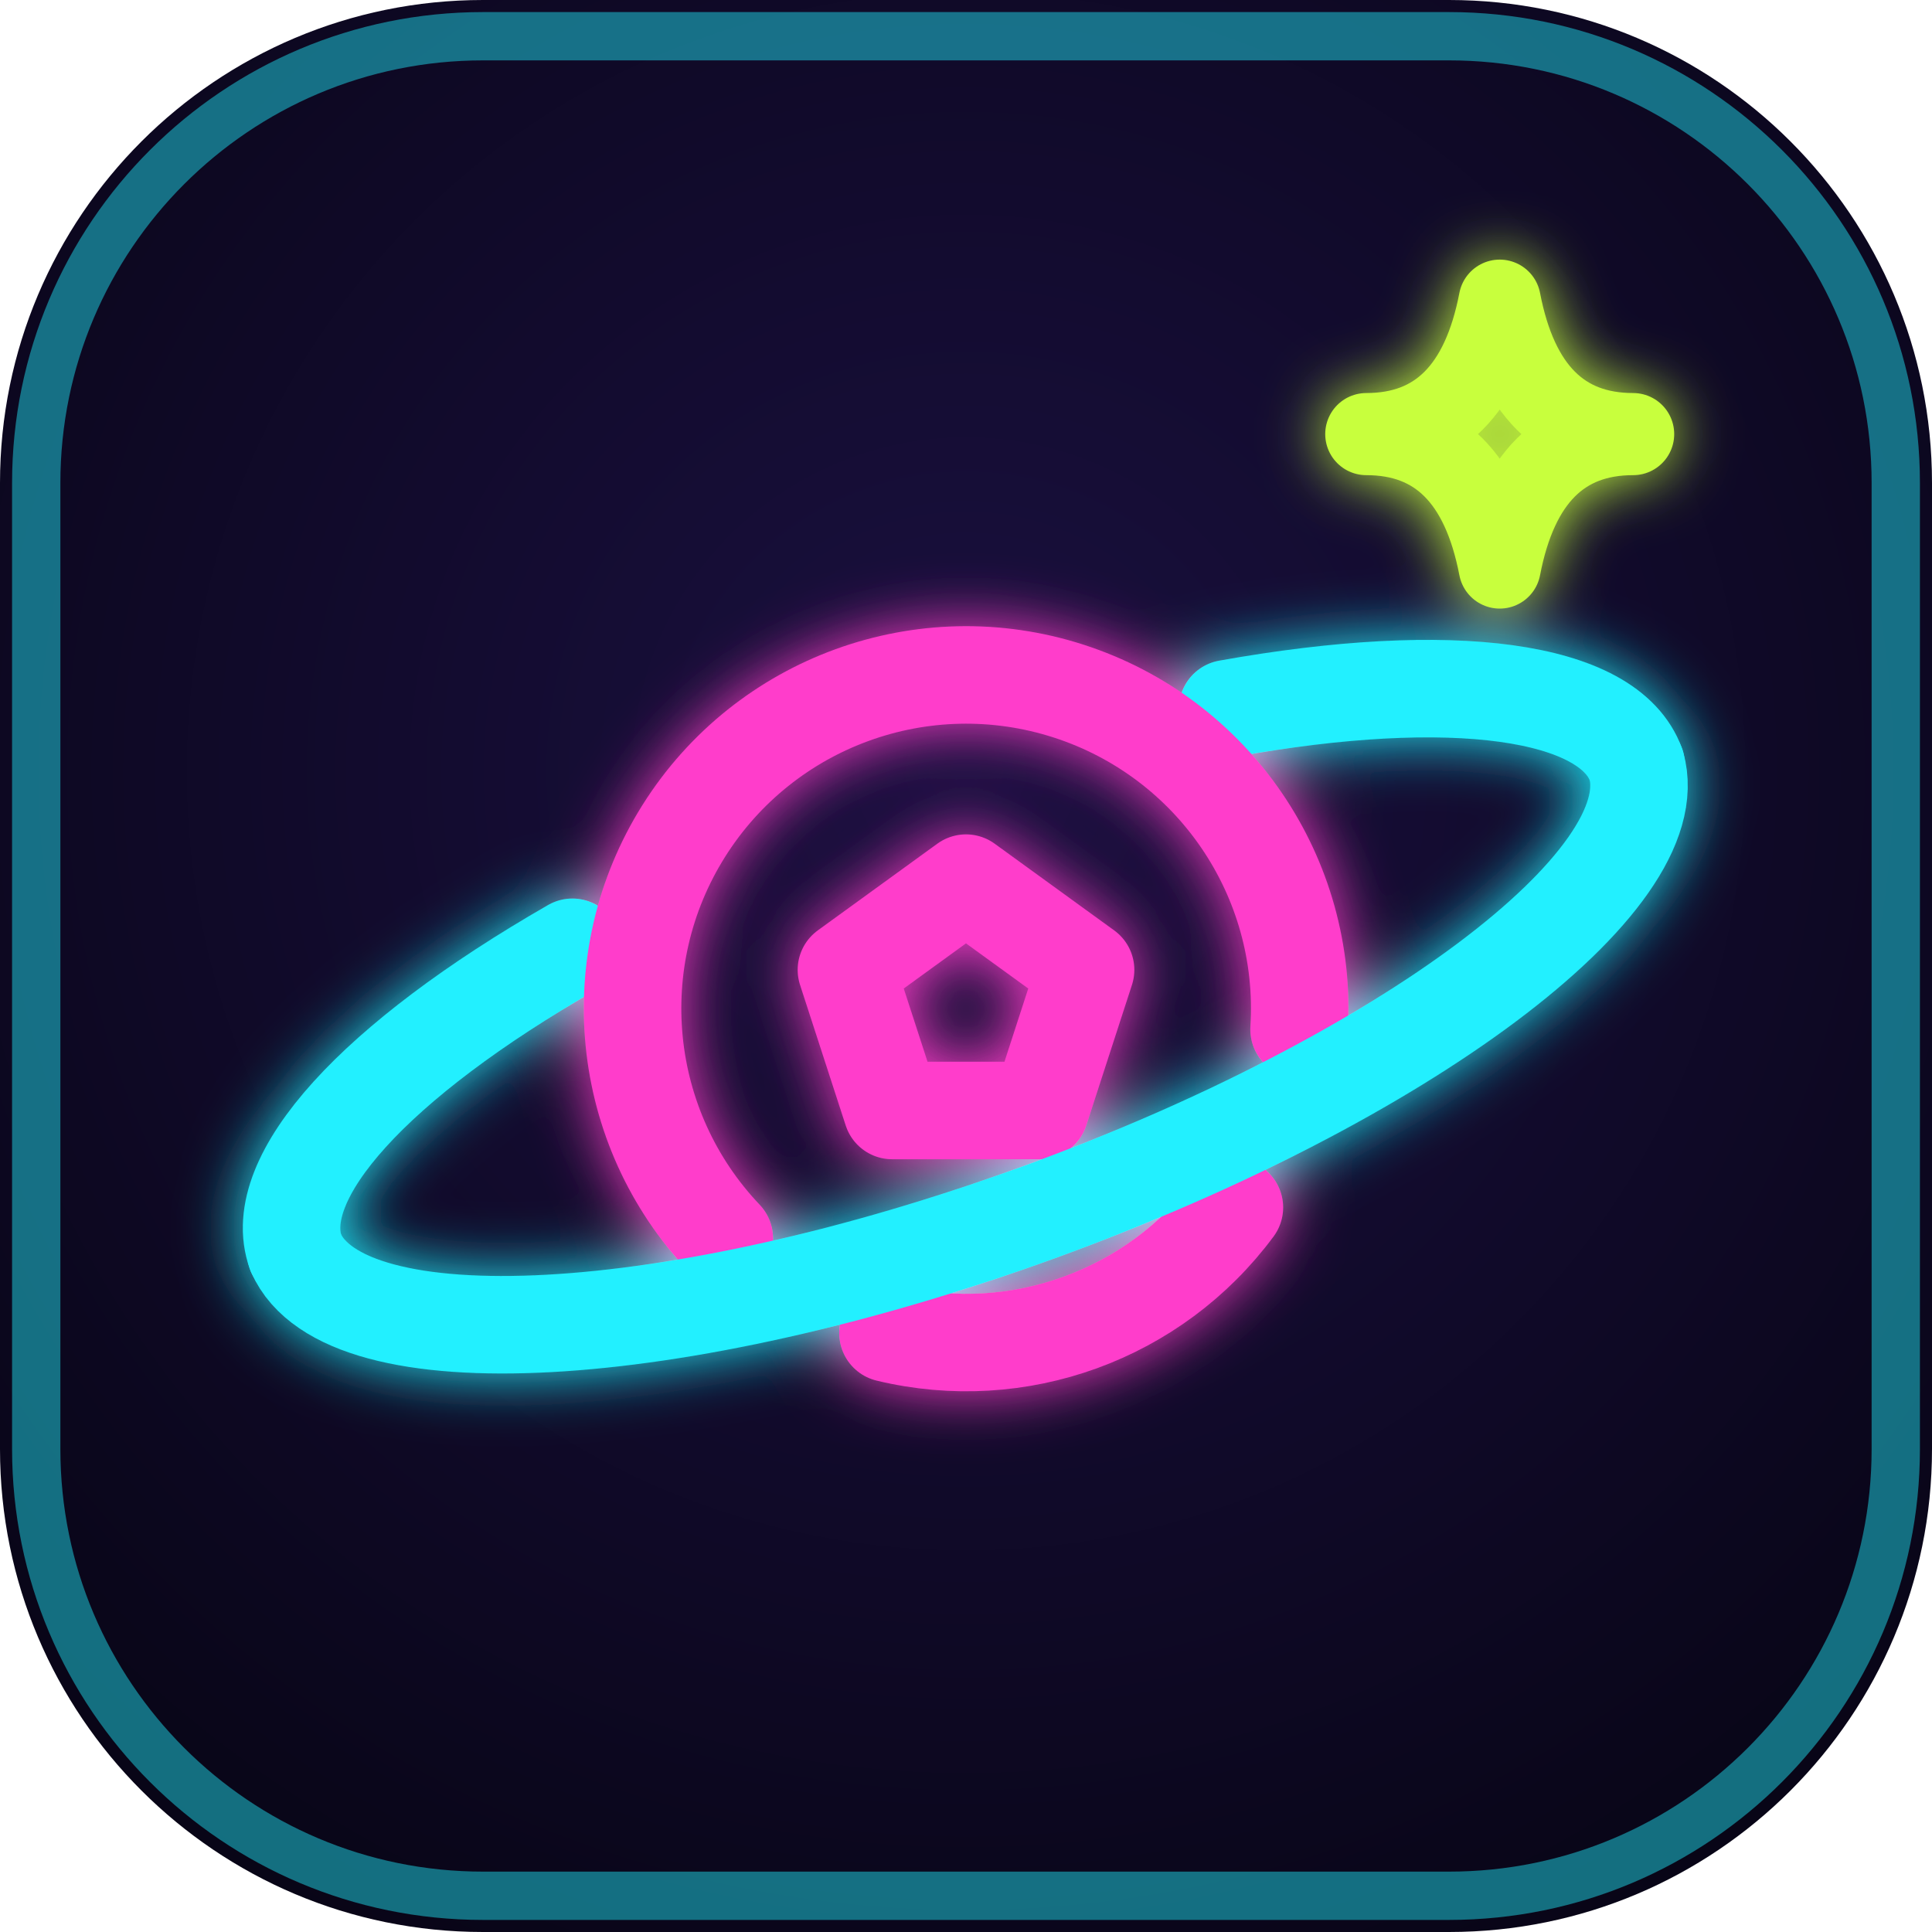
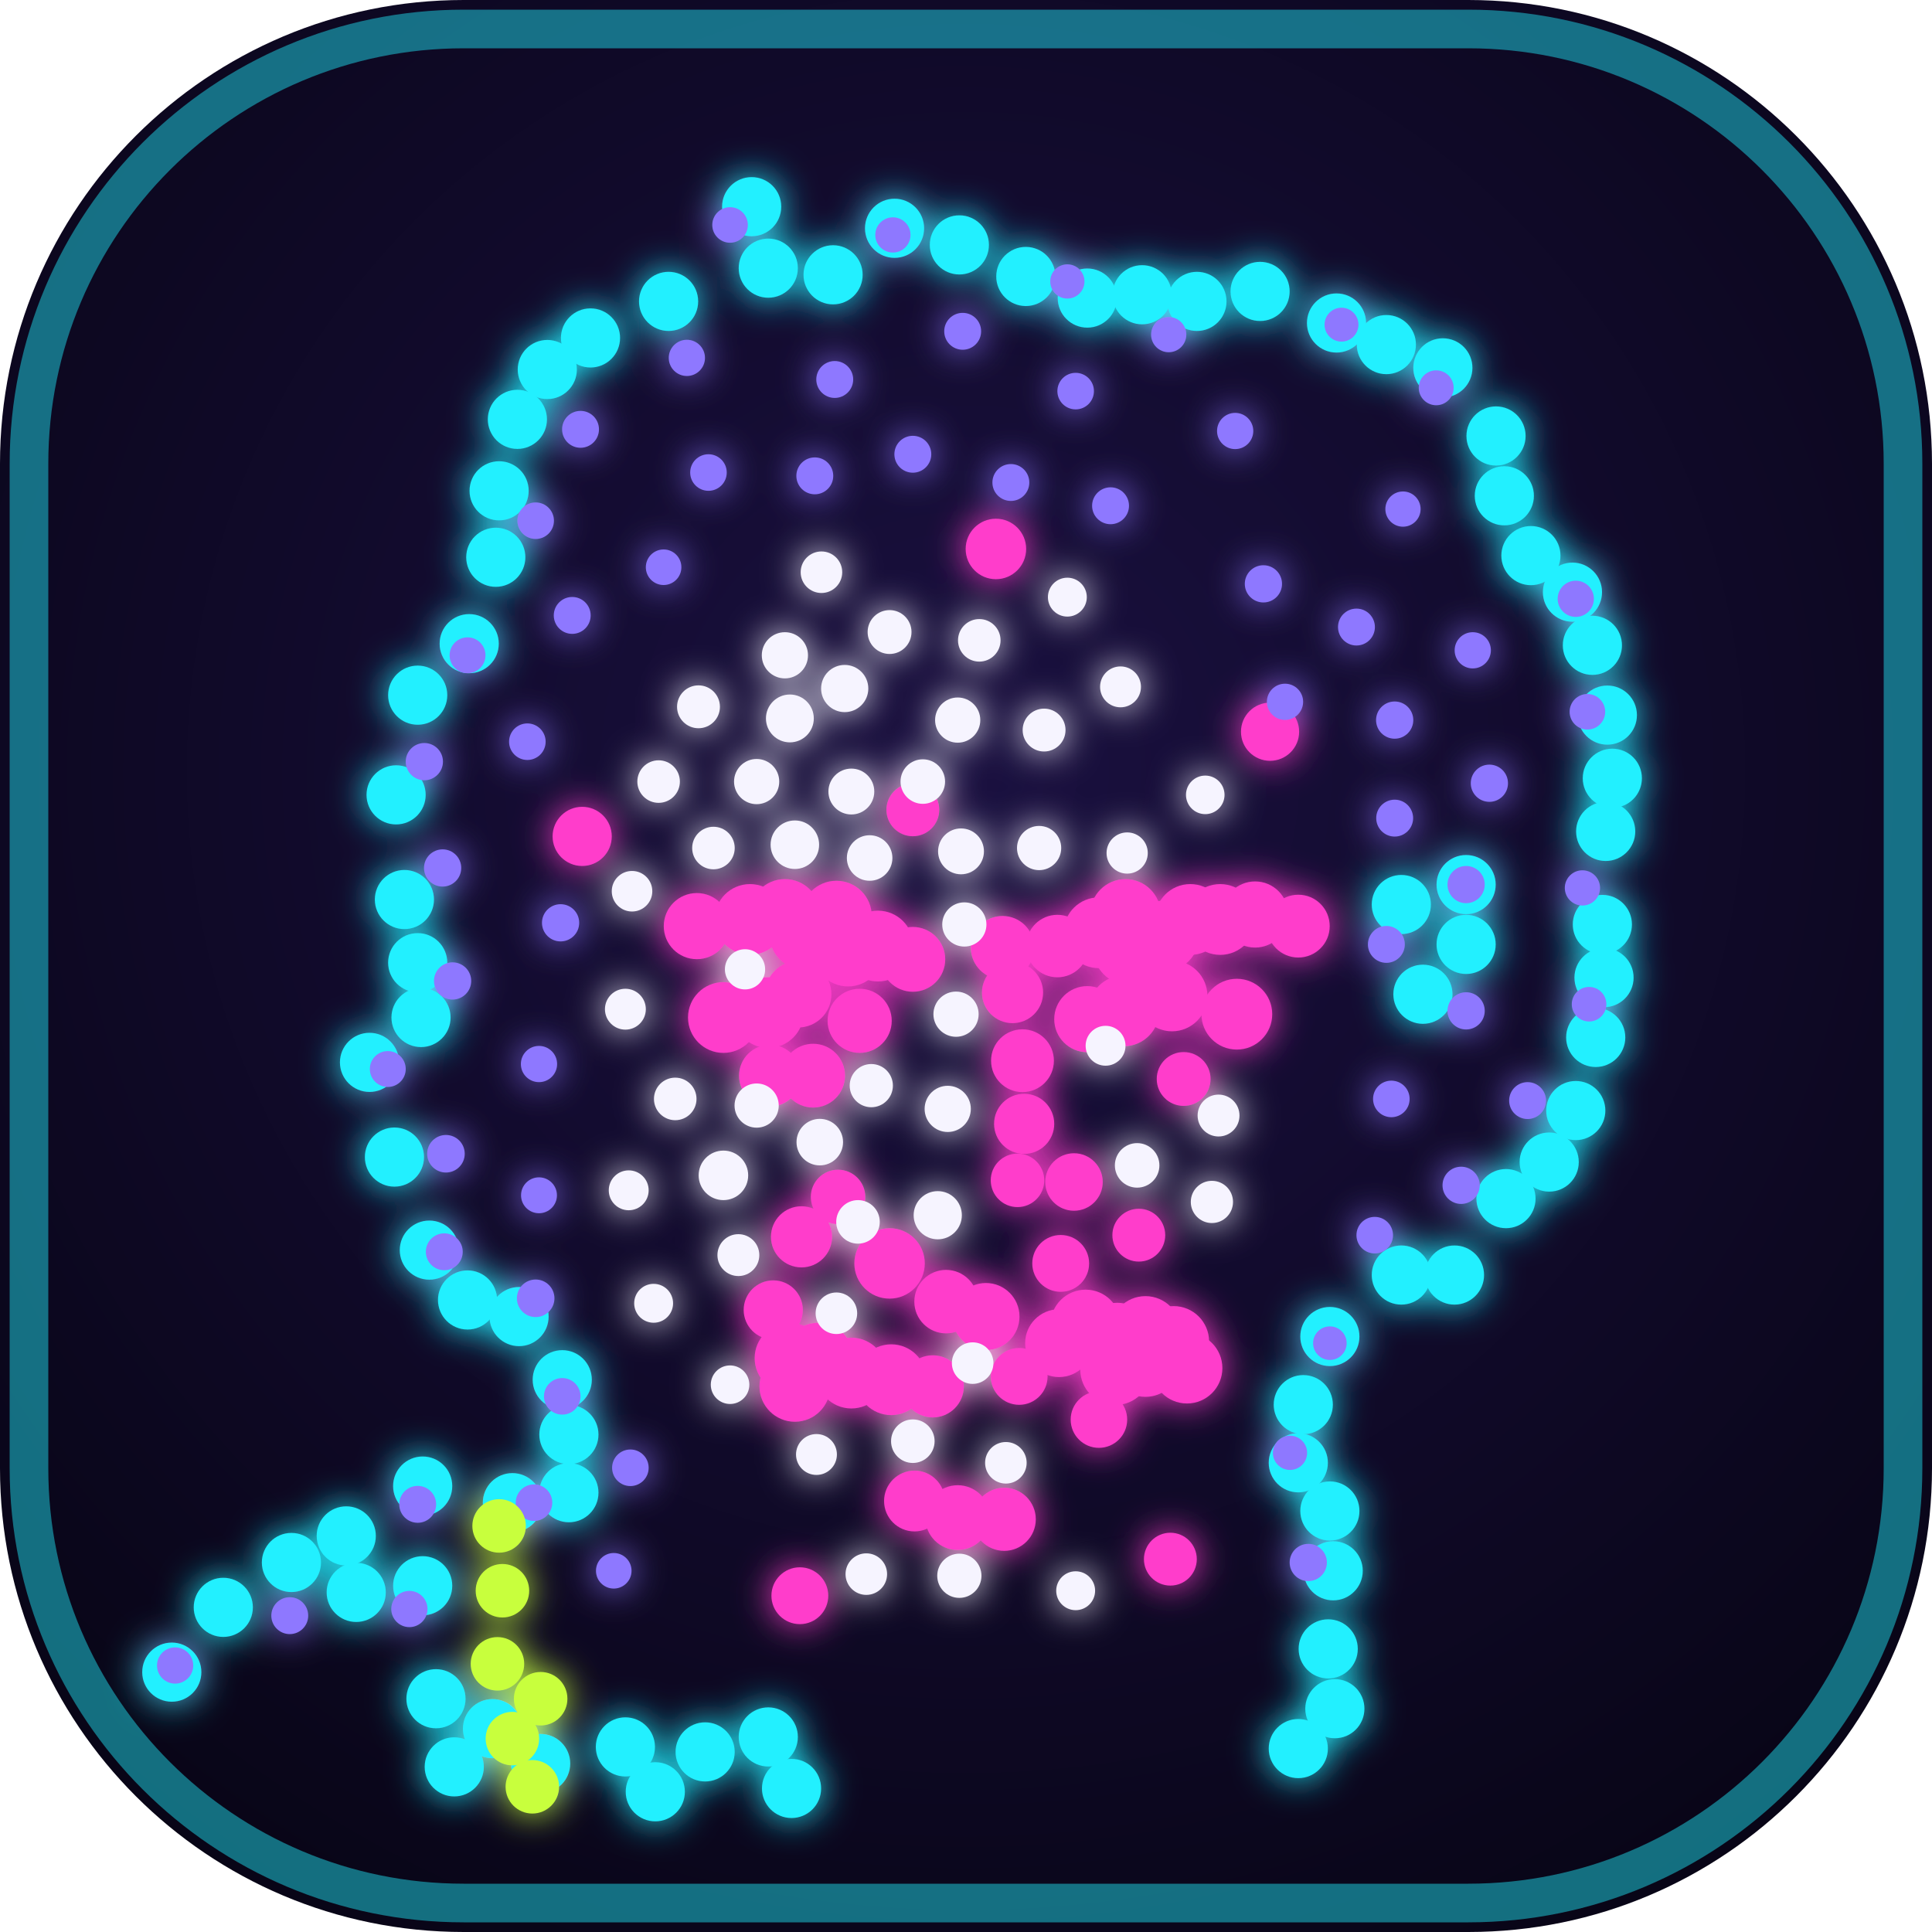
- <svg xmlns="http://www.w3.org/2000/svg" viewBox="0 0 32 32">
+ <svg xmlns="http://www.w3.org/2000/svg" viewBox="0 0 100 100">
  <defs>
    <radialGradient id="bg" cx=".5" cy=".4" r=".8">
      <stop offset="0" stop-color="#1A1040" />
      <stop offset="1" stop-color="#05030F" />
    </radialGradient>
-     <filter id="glow" x="-30%" y="-30%" width="160%" height="160%">
-       <feGaussianBlur stdDeviation=".6" result="b" />
+     <filter id="glow" x="-10%" y="-10%" width="120%" height="120%">
+       <feGaussianBlur stdDeviation="1.1" result="b" />
      <feMerge>
        <feMergeNode in="b" />
        <feMergeNode in="SourceGraphic" />
      </feMerge>
    </filter>
  </defs>
-   <rect width="32" height="32" rx="8" fill="url(#bg)" />
-   <rect x=".6" y=".6" width="30.8" height="30.8" rx="7.4" fill="none" stroke="#22F0FF" stroke-opacity=".45" stroke-width=".8" />
-   <g transform="translate(2.4 2.6) scale(.85)" fill="none" stroke-width="1.9" stroke-linecap="round" stroke-linejoin="round" filter="url(#glow)">
-     <path d="M2.94 21.35A13.9 4.3 -20 0 1 8.33 15.4M21.1 10.75A13.9 4.3 -20 0 1 29.06 11.85" stroke="#22F0FF" />
-     <path d="M11.29 21.07A6.5 6.5 0 1 1 22.49 17M21.23 20.47A6.5 6.5 0 0 1 14.48 22.92M16 14.15L18.33 15.84L17.44 18.58L14.56 18.58L13.67 15.84Z" stroke="#FF3DCB" />
-     <path d="M29.06 11.85A13.9 4.3 -20 0 1 2.94 21.35" stroke="#22F0FF" />
-     <path d="M26.4 2.8Q26.9 5.4 29 5.4Q26.9 5.4 26.4 8Q25.9 5.4 23.8 5.4Q25.9 5.4 26.4 2.8Z" stroke="#C8FF3D" stroke-width="1.6" />
+   <rect width="100" height="100" rx="24" fill="url(#bg)" />
+   <rect x="1.5" y="1.5" width="97" height="97" rx="22.5" fill="none" stroke="#22F0FF" stroke-opacity=".45" stroke-width="2" />
+   <g transform="translate(7 7) scale(.86)" filter="url(#glow)">
+     <circle cx="13.3" cy="87.7" r="1.78" fill="#22F0FF" />
+     <circle cx="86.7" cy="58.7" r="1.78" fill="#22F0FF" />
+     <circle cx="75.3" cy="12.6" r="1.78" fill="#22F0FF" />
+     <circle cx="23.1" cy="71.1" r="1.78" fill="#22F0FF" />
+     <circle cx="16.2" cy="46.0" r="1.78" fill="#22F0FF" />
+     <circle cx="2.2" cy="92.5" r="1.78" fill="#22F0FF" />
+     <circle cx="42.0" cy="8.4" r="1.78" fill="#22F0FF" />
+     <circle cx="87.9" cy="54.3" r="1.78" fill="#22F0FF" />
+     <circle cx="88.5" cy="41.9" r="1.78" fill="#22F0FF" />
+     <circle cx="14.1" cy="55.8" r="1.78" fill="#22F0FF" />
+     <circle cx="17.2" cy="53.1" r="1.78" fill="#22F0FF" />
+     <circle cx="19.2" cy="98.2" r="1.78" fill="#22F0FF" />
+     <circle cx="9.4" cy="85.9" r="1.78" fill="#22F0FF" />
+     <circle cx="67.7" cy="9.4" r="1.78" fill="#22F0FF" />
+     <circle cx="84.0" cy="25.3" r="1.78" fill="#22F0FF" />
+     <circle cx="72.1" cy="86.4" r="1.78" fill="#22F0FF" />
+     <circle cx="25.7" cy="74.9" r="1.78" fill="#22F0FF" />
+     <circle cx="15.6" cy="61.5" r="1.78" fill="#22F0FF" />
+     <circle cx="53.6" cy="8.5" r="1.78" fill="#22F0FF" />
+     <circle cx="32.1" cy="10.0" r="1.78" fill="#22F0FF" />
+     <circle cx="37.1" cy="4.3" r="1.78" fill="#22F0FF" />
+     <circle cx="80.1" cy="48.7" r="1.78" fill="#22F0FF" />
+     <circle cx="29.5" cy="97.0" r="1.78" fill="#22F0FF" />
+     <circle cx="70.0" cy="97.1" r="1.78" fill="#22F0FF" />
+     <circle cx="26.1" cy="81.7" r="1.78" fill="#22F0FF" />
+     <circle cx="72.2" cy="94.7" r="1.78" fill="#22F0FF" />
+     <circle cx="17.7" cy="67.1" r="1.78" fill="#22F0FF" />
+     <circle cx="38.1" cy="96.4" r="1.78" fill="#22F0FF" />
+     <circle cx="77.5" cy="51.7" r="1.78" fill="#22F0FF" />
+     <circle cx="23.0" cy="17.1" r="1.78" fill="#22F0FF" />
+     <circle cx="70.0" cy="79.9" r="1.78" fill="#22F0FF" />
+     <circle cx="20.1" cy="30.6" r="1.78" fill="#22F0FF" />
+     <circle cx="78.7" cy="14.0" r="1.78" fill="#22F0FF" />
+     <circle cx="17.0" cy="33.7" r="1.78" fill="#22F0FF" />
+     <circle cx="18.1" cy="94.1" r="1.78" fill="#22F0FF" />
+     <circle cx="82.4" cy="21.7" r="1.78" fill="#22F0FF" />
+     <circle cx="76.2" cy="46.3" r="1.78" fill="#22F0FF" />
+     <circle cx="57.3" cy="9.8" r="1.78" fill="#22F0FF" />
+     <circle cx="70.3" cy="76.4" r="1.78" fill="#22F0FF" />
+     <circle cx="88.3" cy="47.5" r="1.78" fill="#22F0FF" />
+     <circle cx="80.1" cy="45.1" r="1.78" fill="#22F0FF" />
+     <circle cx="17.3" cy="81.3" r="1.78" fill="#22F0FF" />
+     <circle cx="45.7" cy="5.6" r="1.78" fill="#22F0FF" />
+     <circle cx="76.2" cy="68.6" r="1.78" fill="#22F0FF" />
+     <circle cx="31.3" cy="99.7" r="1.78" fill="#22F0FF" />
+     <circle cx="24.4" cy="98.0" r="1.78" fill="#22F0FF" />
+     <circle cx="71.8" cy="91.1" r="1.78" fill="#22F0FF" />
+     <circle cx="87.7" cy="30.7" r="1.78" fill="#22F0FF" />
+     <circle cx="88.9" cy="38.7" r="1.78" fill="#22F0FF" />
+     <circle cx="21.9" cy="21.4" r="1.78" fill="#22F0FF" />
+     <circle cx="5.3" cy="88.6" r="1.78" fill="#22F0FF" />
+     <circle cx="12.7" cy="84.3" r="1.78" fill="#22F0FF" />
+     <circle cx="27.4" cy="12.2" r="1.78" fill="#22F0FF" />
+     <circle cx="82.5" cy="64.0" r="1.78" fill="#22F0FF" />
+     <circle cx="72.3" cy="11.3" r="1.78" fill="#22F0FF" />
+     <circle cx="81.9" cy="18.1" r="1.78" fill="#22F0FF" />
+     <circle cx="34.3" cy="97.3" r="1.78" fill="#22F0FF" />
+     <circle cx="21.7" cy="25.4" r="1.78" fill="#22F0FF" />
+     <circle cx="63.9" cy="10.0" r="1.78" fill="#22F0FF" />
+     <circle cx="38.1" cy="8.0" r="1.78" fill="#22F0FF" />
+     <circle cx="71.9" cy="82.8" r="1.78" fill="#22F0FF" />
+     <circle cx="88.6" cy="34.9" r="1.78" fill="#22F0FF" />
+     <circle cx="17.0" cy="49.8" r="1.78" fill="#22F0FF" />
+     <circle cx="79.4" cy="68.6" r="1.78" fill="#22F0FF" />
+     <circle cx="88.4" cy="50.7" r="1.78" fill="#22F0FF" />
+     <circle cx="22.7" cy="82.3" r="1.78" fill="#22F0FF" />
+     <circle cx="15.7" cy="39.7" r="1.78" fill="#22F0FF" />
+     <circle cx="71.9" cy="72.3" r="1.78" fill="#22F0FF" />
+     <circle cx="17.3" cy="87.3" r="1.78" fill="#22F0FF" />
+     <circle cx="24.8" cy="14.1" r="1.78" fill="#22F0FF" />
+     <circle cx="26.1" cy="78.2" r="1.78" fill="#22F0FF" />
+     <circle cx="86.5" cy="27.5" r="1.78" fill="#22F0FF" />
+     <circle cx="21.5" cy="95.9" r="1.78" fill="#22F0FF" />
+     <circle cx="39.5" cy="99.5" r="1.78" fill="#22F0FF" />
+     <circle cx="49.6" cy="6.6" r="1.78" fill="#22F0FF" />
+     <circle cx="20.0" cy="70.1" r="1.78" fill="#22F0FF" />
+     <circle cx="85.1" cy="61.8" r="1.78" fill="#22F0FF" />
+     <circle cx="60.6" cy="9.6" r="1.78" fill="#22F0FF" />
+     <circle cx="42.2" cy="47.0" r="2.13" fill="#FF3DCB" />
+     <circle cx="62.5" cy="72.6" r="2.13" fill="#FF3DCB" />
+     <circle cx="59.1" cy="72.4" r="2.13" fill="#FF3DCB" />
+     <circle cx="39.7" cy="75.3" r="2.13" fill="#FF3DCB" />
+     <circle cx="39.1" cy="46.9" r="2.13" fill="#FF3DCB" />
+     <circle cx="65.3" cy="47.2" r="2.13" fill="#FF3DCB" />
+     <circle cx="61.9" cy="48.2" r="2.13" fill="#FF3DCB" />
+     <circle cx="35.4" cy="53.1" r="2.13" fill="#FF3DCB" />
+     <circle cx="43.1" cy="74.5" r="2.13" fill="#FF3DCB" />
+     <circle cx="66.3" cy="52.9" r="2.13" fill="#FF3DCB" />
+     <circle cx="60.8" cy="73.8" r="2.13" fill="#FF3DCB" />
+     <circle cx="58.0" cy="48.0" r="2.13" fill="#FF3DCB" />
+     <circle cx="40.3" cy="48.1" r="2.13" fill="#FF3DCB" />
+     <circle cx="38.1" cy="52.8" r="2.13" fill="#FF3DCB" />
+     <circle cx="59.6" cy="46.9" r="2.13" fill="#FF3DCB" />
+     <circle cx="59.8" cy="49.0" r="2.13" fill="#FF3DCB" />
+     <circle cx="44.7" cy="48.8" r="2.13" fill="#FF3DCB" />
+     <circle cx="37.0" cy="47.2" r="2.13" fill="#FF3DCB" />
+     <circle cx="62.4" cy="51.8" r="2.13" fill="#FF3DCB" />
+     <circle cx="42.9" cy="49.1" r="2.13" fill="#FF3DCB" />
+     <circle cx="59.5" cy="52.7" r="2.13" fill="#FF3DCB" />
+     <circle cx="41.1" cy="73.6" r="2.13" fill="#FF3DCB" />
+     <circle cx="45.4" cy="67.9" r="2.12" fill="#FF3DCB" />
+     <circle cx="45.5" cy="74.9" r="2.13" fill="#FF3DCB" />
+     <circle cx="57.2" cy="71.6" r="2.12" fill="#FF3DCB" />
+     <circle cx="63.5" cy="47.2" r="2.13" fill="#FF3DCB" />
+     <circle cx="60.8" cy="72.0" r="2.13" fill="#FF3DCB" />
+     <circle cx="59.0" cy="74.3" r="2.12" fill="#FF3DCB" />
+     <circle cx="63.3" cy="74.2" r="2.13" fill="#FF3DCB" />
+     <circle cx="55.6" cy="72.7" r="2.04" fill="#FF3DCB" />
+     <circle cx="39.4" cy="73.6" r="2.12" fill="#FF3DCB" />
+     <circle cx="51.2" cy="71.1" r="2.02" fill="#FF3DCB" />
+     <circle cx="67.4" cy="46.9" r="1.99" fill="#FF3DCB" />
+     <circle cx="33.8" cy="47.6" r="1.99" fill="#FF3DCB" />
+     <circle cx="57.3" cy="53.2" r="1.99" fill="#FF3DCB" />
+     <circle cx="39.9" cy="51.7" r="2.00" fill="#FF3DCB" />
+     <circle cx="46.8" cy="49.6" r="1.95" fill="#FF3DCB" />
+     <circle cx="43.6" cy="53.3" r="1.93" fill="#FF3DCB" />
+     <circle cx="49.5" cy="83.2" r="1.95" fill="#FF3DCB" />
+     <circle cx="52.2" cy="48.9" r="1.91" fill="#FF3DCB" />
+     <circle cx="40.8" cy="56.6" r="1.92" fill="#FF3DCB" />
+     <circle cx="48.8" cy="70.2" r="1.91" fill="#FF3DCB" />
+     <circle cx="52.3" cy="83.3" r="1.90" fill="#FF3DCB" />
+     <circle cx="53.4" cy="55.7" r="1.89" fill="#FF3DCB" />
+     <circle cx="55.5" cy="48.8" r="1.88" fill="#FF3DCB" />
+     <circle cx="70.0" cy="47.6" r="1.89" fill="#FF3DCB" />
+     <circle cx="38.2" cy="56.6" r="1.86" fill="#FF3DCB" />
+     <circle cx="40.1" cy="66.3" r="1.84" fill="#FF3DCB" />
+     <circle cx="52.8" cy="51.6" r="1.84" fill="#FF3DCB" />
+     <circle cx="46.9" cy="82.2" r="1.83" fill="#FF3DCB" />
+     <circle cx="48.0" cy="75.3" r="1.87" fill="#FF3DCB" />
+     <circle cx="53.5" cy="59.5" r="1.81" fill="#FF3DCB" />
+     <circle cx="51.8" cy="24.9" r="1.82" fill="#FF3DCB" />
+     <circle cx="26.9" cy="42.2" r="1.78" fill="#FF3DCB" />
+     <circle cx="38.4" cy="70.7" r="1.78" fill="#FF3DCB" />
+     <circle cx="56.5" cy="63.0" r="1.73" fill="#FF3DCB" />
+     <circle cx="40.0" cy="87.9" r="1.71" fill="#FF3DCB" />
+     <circle cx="68.3" cy="35.9" r="1.75" fill="#FF3DCB" />
+     <circle cx="55.7" cy="67.9" r="1.71" fill="#FF3DCB" />
+     <circle cx="53.2" cy="74.7" r="1.71" fill="#FF3DCB" />
+     <circle cx="58.0" cy="77.3" r="1.70" fill="#FF3DCB" />
+     <circle cx="42.3" cy="63.9" r="1.64" fill="#FF3DCB" />
+     <circle cx="63.1" cy="56.8" r="1.62" fill="#FF3DCB" />
+     <circle cx="46.8" cy="40.6" r="1.59" fill="#FF3DCB" />
+     <circle cx="53.1" cy="62.9" r="1.61" fill="#FF3DCB" />
+     <circle cx="62.3" cy="85.7" r="1.59" fill="#FF3DCB" />
+     <circle cx="60.4" cy="66.2" r="1.59" fill="#FF3DCB" />
+     <circle cx="35.4" cy="62.6" r="1.49" fill="#F6F4FF" />
+     <circle cx="39.7" cy="42.7" r="1.46" fill="#F6F4FF" />
+     <circle cx="48.3" cy="65.0" r="1.45" fill="#F6F4FF" />
+     <circle cx="39.4" cy="35.1" r="1.44" fill="#F6F4FF" />
+     <circle cx="42.7" cy="33.3" r="1.42" fill="#F6F4FF" />
+     <circle cx="41.2" cy="60.6" r="1.40" fill="#F6F4FF" />
+     <circle cx="48.9" cy="58.6" r="1.39" fill="#F6F4FF" />
+     <circle cx="43.1" cy="39.5" r="1.38" fill="#F6F4FF" />
+     <circle cx="39.1" cy="31.3" r="1.39" fill="#F6F4FF" />
+     <circle cx="49.7" cy="43.1" r="1.38" fill="#F6F4FF" />
+     <circle cx="44.2" cy="43.5" r="1.37" fill="#F6F4FF" />
+     <circle cx="49.4" cy="52.9" r="1.36" fill="#F6F4FF" />
+     <circle cx="37.4" cy="38.9" r="1.36" fill="#F6F4FF" />
+     <circle cx="49.5" cy="35.2" r="1.36" fill="#F6F4FF" />
+     <circle cx="60.3" cy="62.0" r="1.34" fill="#F6F4FF" />
+     <circle cx="54.4" cy="42.9" r="1.33" fill="#F6F4FF" />
+     <circle cx="45.4" cy="29.9" r="1.32" fill="#F6F4FF" />
+     <circle cx="49.6" cy="86.7" r="1.33" fill="#F6F4FF" />
+     <circle cx="49.9" cy="47.5" r="1.33" fill="#F6F4FF" />
+     <circle cx="43.5" cy="65.4" r="1.31" fill="#F6F4FF" />
+     <circle cx="37.4" cy="58.4" r="1.33" fill="#F6F4FF" />
+     <circle cx="46.8" cy="78.6" r="1.31" fill="#F6F4FF" />
+     <circle cx="44.3" cy="57.2" r="1.30" fill="#F6F4FF" />
+     <circle cx="47.4" cy="38.9" r="1.34" fill="#F6F4FF" />
+     <circle cx="54.7" cy="35.8" r="1.29" fill="#F6F4FF" />
+     <circle cx="33.9" cy="34.4" r="1.29" fill="#F6F4FF" />
+     <circle cx="50.8" cy="30.4" r="1.28" fill="#F6F4FF" />
+     <circle cx="32.5" cy="58.0" r="1.28" fill="#F6F4FF" />
+     <circle cx="34.8" cy="42.9" r="1.28" fill="#F6F4FF" />
+     <circle cx="31.5" cy="38.9" r="1.28" fill="#F6F4FF" />
+     <circle cx="65.2" cy="59.0" r="1.26" fill="#F6F4FF" />
+     <circle cx="64.8" cy="64.2" r="1.27" fill="#F6F4FF" />
+     <circle cx="36.3" cy="67.4" r="1.26" fill="#F6F4FF" />
+     <circle cx="44.0" cy="86.6" r="1.25" fill="#F6F4FF" />
+     <circle cx="41.3" cy="26.3" r="1.25" fill="#F6F4FF" />
+     <circle cx="50.4" cy="73.9" r="1.25" fill="#F6F4FF" />
+     <circle cx="42.2" cy="70.9" r="1.25" fill="#F6F4FF" />
+     <circle cx="52.4" cy="79.9" r="1.25" fill="#F6F4FF" />
+     <circle cx="59.7" cy="43.2" r="1.24" fill="#F6F4FF" />
+     <circle cx="29.5" cy="52.6" r="1.23" fill="#F6F4FF" />
+     <circle cx="41.0" cy="79.4" r="1.23" fill="#F6F4FF" />
+     <circle cx="59.3" cy="33.2" r="1.23" fill="#F6F4FF" />
+     <circle cx="29.9" cy="45.5" r="1.22" fill="#F6F4FF" />
+     <circle cx="36.7" cy="50.2" r="1.21" fill="#F6F4FF" />
+     <circle cx="29.7" cy="63.5" r="1.20" fill="#F6F4FF" />
+     <circle cx="58.4" cy="54.8" r="1.20" fill="#F6F4FF" />
+     <circle cx="31.2" cy="70.3" r="1.17" fill="#F6F4FF" />
+     <circle cx="64.4" cy="39.7" r="1.16" fill="#F6F4FF" />
+     <circle cx="56.6" cy="87.6" r="1.17" fill="#F6F4FF" />
+     <circle cx="35.8" cy="75.2" r="1.16" fill="#F6F4FF" />
+     <circle cx="56.1" cy="27.8" r="1.17" fill="#F6F4FF" />
+     <circle cx="24.1" cy="70.0" r="1.13" fill="#8E78FF" />
+     <circle cx="18.7" cy="61.3" r="1.13" fill="#8E78FF" />
+     <circle cx="17.4" cy="37.7" r="1.12" fill="#8E78FF" />
+     <circle cx="80.1" cy="52.7" r="1.12" fill="#8E78FF" />
+     <circle cx="75.8" cy="35.2" r="1.12" fill="#8E78FF" />
+     <circle cx="80.1" cy="45.1" r="1.12" fill="#8E78FF" />
+     <circle cx="18.5" cy="44.1" r="1.12" fill="#8E78FF" />
+     <circle cx="19.1" cy="50.9" r="1.12" fill="#8E78FF" />
+     <circle cx="67.9" cy="27.0" r="1.12" fill="#8E78FF" />
+     <circle cx="25.6" cy="47.4" r="1.12" fill="#8E78FF" />
+     <circle cx="81.5" cy="39.0" r="1.12" fill="#8E78FF" />
+     <circle cx="70.6" cy="85.9" r="1.12" fill="#8E78FF" />
+     <circle cx="79.8" cy="63.2" r="1.12" fill="#8E78FF" />
+     <circle cx="42.1" cy="14.7" r="1.11" fill="#8E78FF" />
+     <circle cx="73.5" cy="29.6" r="1.11" fill="#8E78FF" />
+     <circle cx="18.6" cy="67.2" r="1.11" fill="#8E78FF" />
+     <circle cx="26.3" cy="28.9" r="1.11" fill="#8E78FF" />
+     <circle cx="26.8" cy="17.7" r="1.11" fill="#8E78FF" />
+     <circle cx="83.8" cy="58.1" r="1.11" fill="#8E78FF" />
+     <circle cx="75.3" cy="48.7" r="1.11" fill="#8E78FF" />
+     <circle cx="17.0" cy="82.4" r="1.11" fill="#8E78FF" />
+     <circle cx="58.7" cy="22.3" r="1.11" fill="#8E78FF" />
+     <circle cx="49.8" cy="11.8" r="1.11" fill="#8E78FF" />
+     <circle cx="52.7" cy="20.9" r="1.11" fill="#8E78FF" />
+     <circle cx="9.3" cy="89.1" r="1.11" fill="#8E78FF" />
+     <circle cx="34.5" cy="20.3" r="1.10" fill="#8E78FF" />
+     <circle cx="46.8" cy="19.2" r="1.11" fill="#8E78FF" />
+     <circle cx="23.6" cy="36.5" r="1.10" fill="#8E78FF" />
+     <circle cx="75.8" cy="41.1" r="1.11" fill="#8E78FF" />
+     <circle cx="56.6" cy="15.4" r="1.10" fill="#8E78FF" />
+     <circle cx="74.6" cy="66.2" r="1.10" fill="#8E78FF" />
+     <circle cx="29.8" cy="80.2" r="1.10" fill="#8E78FF" />
+     <circle cx="24.0" cy="82.3" r="1.10" fill="#8E78FF" />
+     <circle cx="75.6" cy="58.0" r="1.10" fill="#8E78FF" />
+     <circle cx="33.2" cy="13.4" r="1.09" fill="#8E78FF" />
+     <circle cx="24.3" cy="55.9" r="1.09" fill="#8E78FF" />
+     <circle cx="25.7" cy="75.9" r="1.10" fill="#8E78FF" />
+     <circle cx="86.7" cy="27.9" r="1.09" fill="#8E78FF" />
+     <circle cx="16.5" cy="88.7" r="1.09" fill="#8E78FF" />
+     <circle cx="80.5" cy="31.0" r="1.09" fill="#8E78FF" />
+     <circle cx="2.4" cy="92.1" r="1.09" fill="#8E78FF" />
+     <circle cx="69.2" cy="34.1" r="1.09" fill="#8E78FF" />
+     <circle cx="24.1" cy="23.2" r="1.10" fill="#8E78FF" />
+     <circle cx="40.9" cy="20.5" r="1.11" fill="#8E78FF" />
+     <circle cx="15.2" cy="56.2" r="1.08" fill="#8E78FF" />
+     <circle cx="66.2" cy="17.8" r="1.09" fill="#8E78FF" />
+     <circle cx="20.0" cy="31.3" r="1.08" fill="#8E78FF" />
+     <circle cx="87.4" cy="34.7" r="1.07" fill="#8E78FF" />
+     <circle cx="35.8" cy="5.4" r="1.07" fill="#8E78FF" />
+     <circle cx="76.3" cy="22.5" r="1.06" fill="#8E78FF" />
+     <circle cx="87.1" cy="45.3" r="1.06" fill="#8E78FF" />
+     <circle cx="24.3" cy="63.8" r="1.08" fill="#8E78FF" />
+     <circle cx="45.6" cy="6.0" r="1.06" fill="#8E78FF" />
+     <circle cx="31.8" cy="26.0" r="1.07" fill="#8E78FF" />
+     <circle cx="78.3" cy="15.2" r="1.05" fill="#8E78FF" />
+     <circle cx="62.2" cy="12.0" r="1.06" fill="#8E78FF" />
+     <circle cx="28.8" cy="86.4" r="1.07" fill="#8E78FF" />
+     <circle cx="87.5" cy="52.3" r="1.04" fill="#8E78FF" />
+     <circle cx="69.5" cy="79.3" r="1.03" fill="#8E78FF" />
+     <circle cx="72.6" cy="11.4" r="1.02" fill="#8E78FF" />
+     <circle cx="56.1" cy="8.8" r="1.03" fill="#8E78FF" />
+     <circle cx="71.9" cy="72.7" r="1.01" fill="#8E78FF" />
+     <circle cx="22.1" cy="87.6" r="1.61" fill="#C8FF3D" />
+     <circle cx="21.9" cy="83.7" r="1.61" fill="#C8FF3D" />
+     <circle cx="21.8" cy="92.0" r="1.61" fill="#C8FF3D" />
+     <circle cx="22.7" cy="96.5" r="1.61" fill="#C8FF3D" />
+     <circle cx="23.9" cy="99.4" r="1.61" fill="#C8FF3D" />
+     <circle cx="24.4" cy="94.1" r="1.61" fill="#C8FF3D" />
  </g>
</svg>
